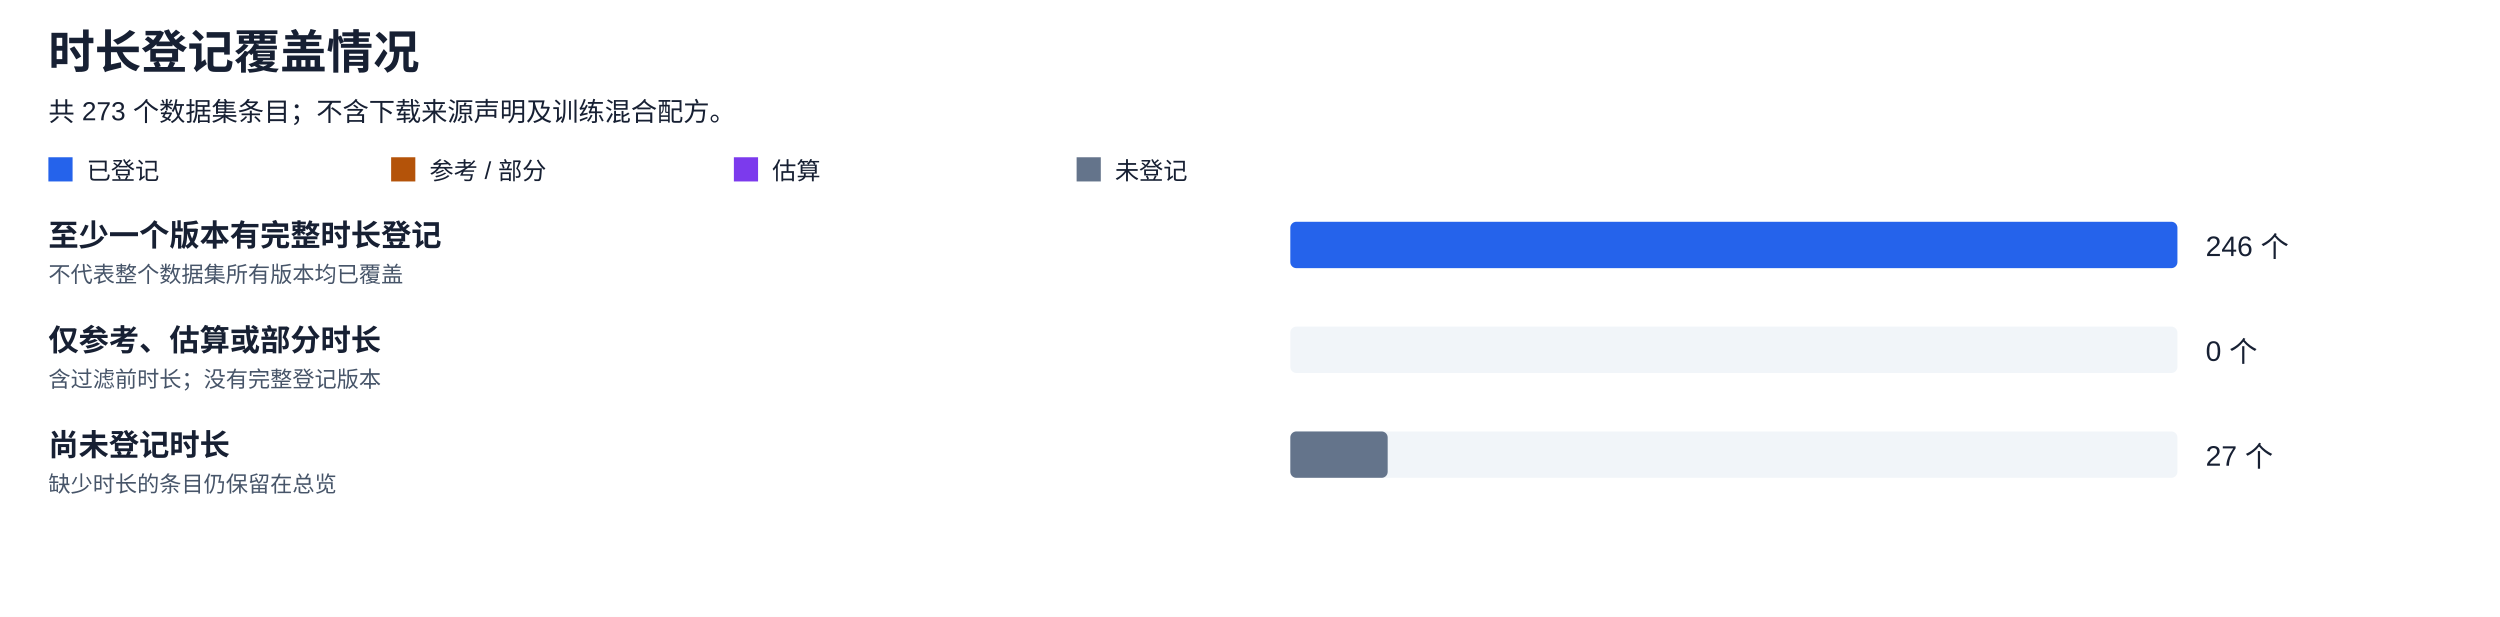
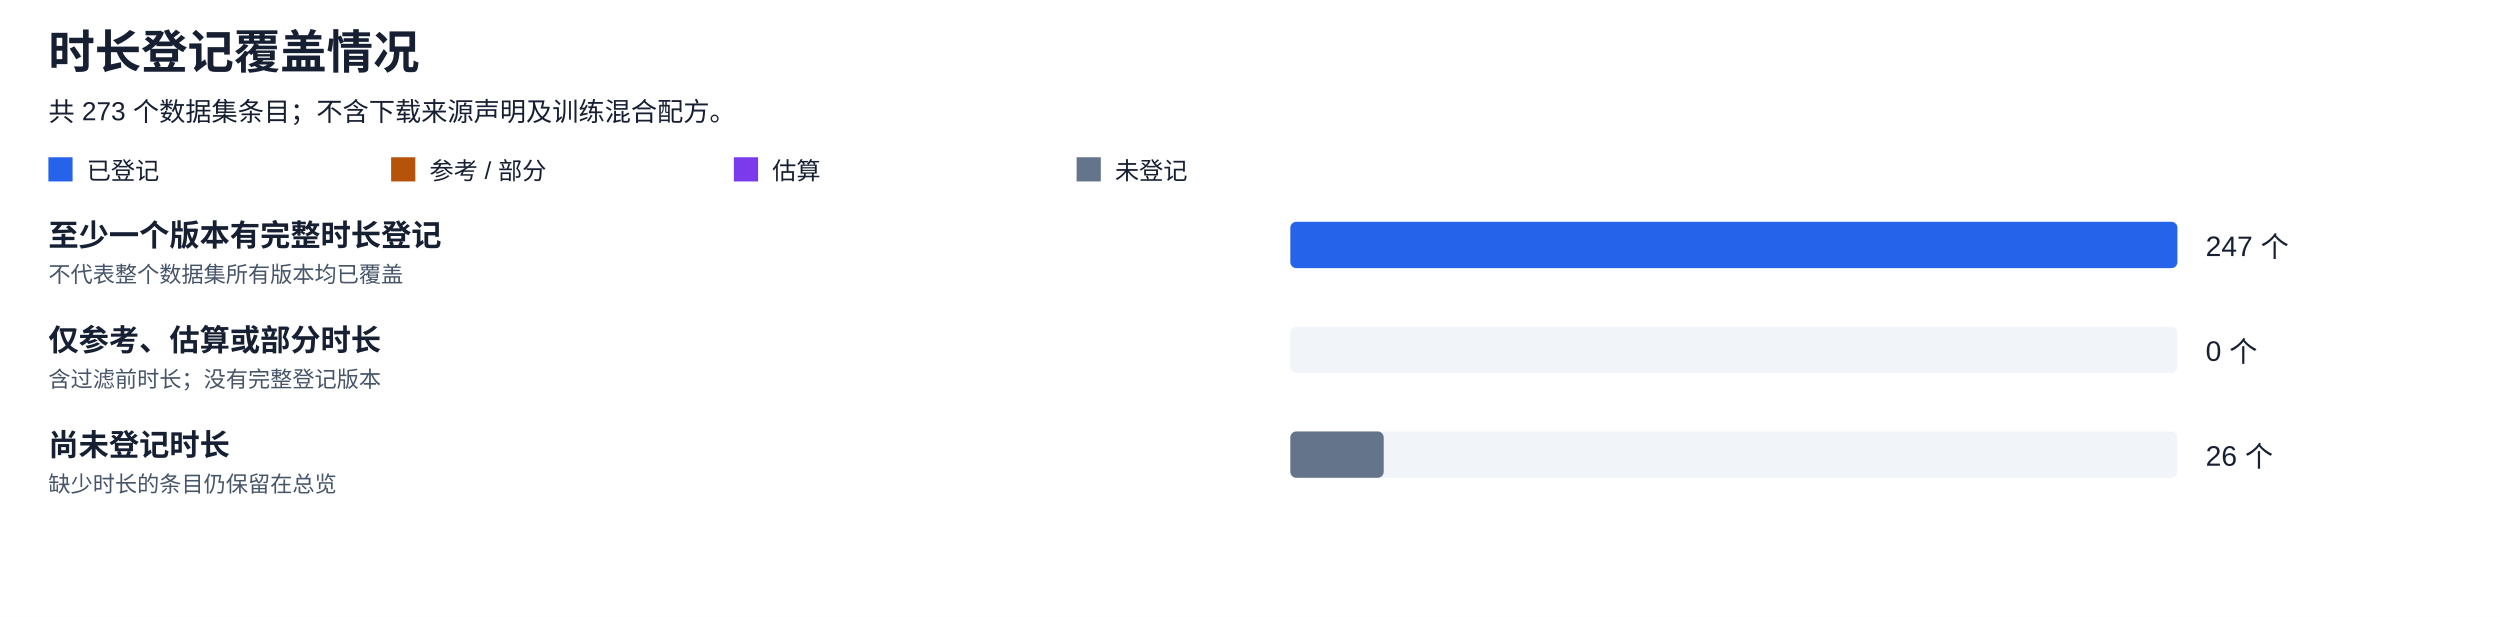
<svg xmlns="http://www.w3.org/2000/svg" width="1240" height="306" viewBox="0 0 1240 306" role="img" aria-labelledby="title desc">
  <rect width="100%" height="100%" fill="white" />
  <g font-family="Arial, Noto Sans CJK SC, Microsoft YaHei, sans-serif" fill="#172033">
    <text x="24" y="34" font-size="23" font-weight="700">时长登记覆盖情况</text>
    <text x="24" y="60" font-size="13">共 273 个数据集条目；不含下载来源声明及训练混合配方。</text>
    <rect x="24" y="78" width="12" height="12" fill="#2563eb" />
    <text x="43" y="89" font-size="12">已登记</text>
    <rect x="194" y="78" width="12" height="12" fill="#b45309" />
    <text x="213" y="89" font-size="12">参考 / 部分</text>
    <rect x="364" y="78" width="12" height="12" fill="#7c3aed" />
    <text x="383" y="89" font-size="12">估算</text>
    <rect x="534" y="78" width="12" height="12" fill="#64748b" />
    <text x="553" y="89" font-size="12">未登记</text>
    <text x="24" y="122" font-size="15" font-weight="600">至少一个版本有完整时长登记</text>
    <text x="24" y="140" font-size="11" fill="#475569">不代表整个数据集所有版本均已覆盖</text>
    <rect x="640" y="110" width="440" height="23" rx="3" fill="#f1f5f9" />
    <rect x="640" y="110" width="440.00" height="23" rx="3" fill="#2563eb" />
-     <text x="1094" y="127" font-size="14">246 个</text>
+     <text x="1094" y="127" font-size="14">247 个</text>
    <text x="24" y="174" font-size="15" font-weight="600">仅参考、估算或部分时长</text>
    <text x="24" y="192" font-size="11" fill="#475569">含过滤前时长；没有完整登记版本</text>
    <rect x="640" y="162" width="440" height="23" rx="3" fill="#f1f5f9" />
    <rect x="640" y="162" width="0.00" height="23" rx="3" fill="#b45309" />
    <text x="1094" y="179" font-size="14">0 个</text>
    <text x="24" y="226" font-size="15" font-weight="600">尚未登记时长</text>
    <text x="24" y="244" font-size="11" fill="#475569">缺少时长的条目仍保留在总览</text>
    <rect x="640" y="214" width="440" height="23" rx="3" fill="#f1f5f9" />
-     <rect x="640" y="214" width="48.29" height="23" rx="3" fill="#64748b" />
-     <text x="1094" y="231" font-size="14">27 个</text>
+     <rect x="640" y="214" width="46.32" height="23" rx="3" fill="#64748b" />
+     <text x="1094" y="231" font-size="14">26 个</text>
  </g>
</svg>
